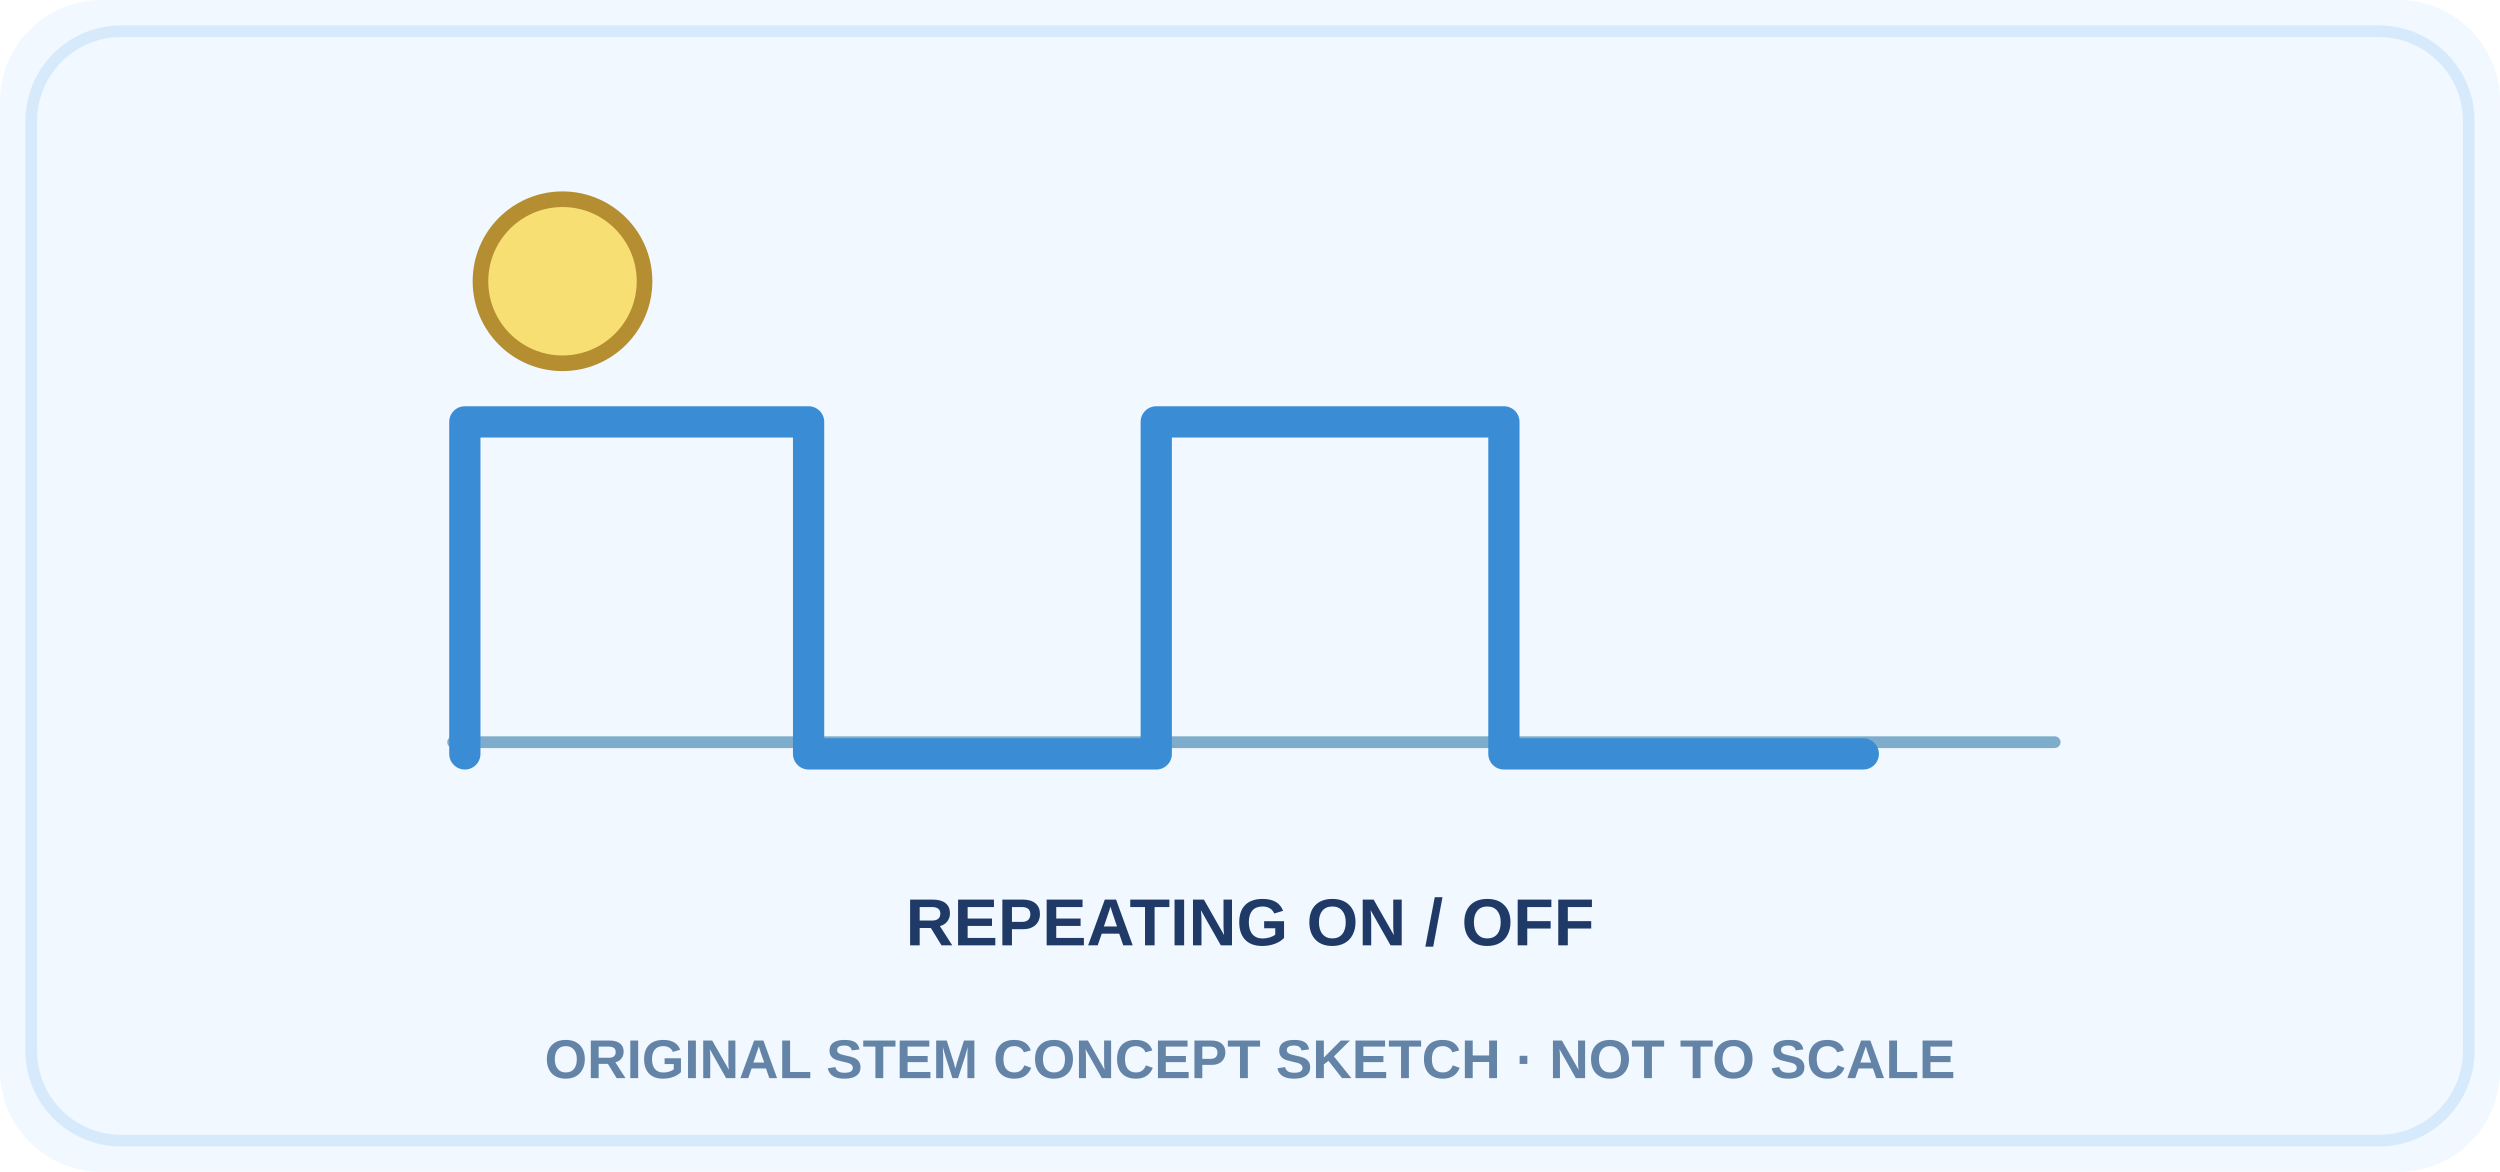
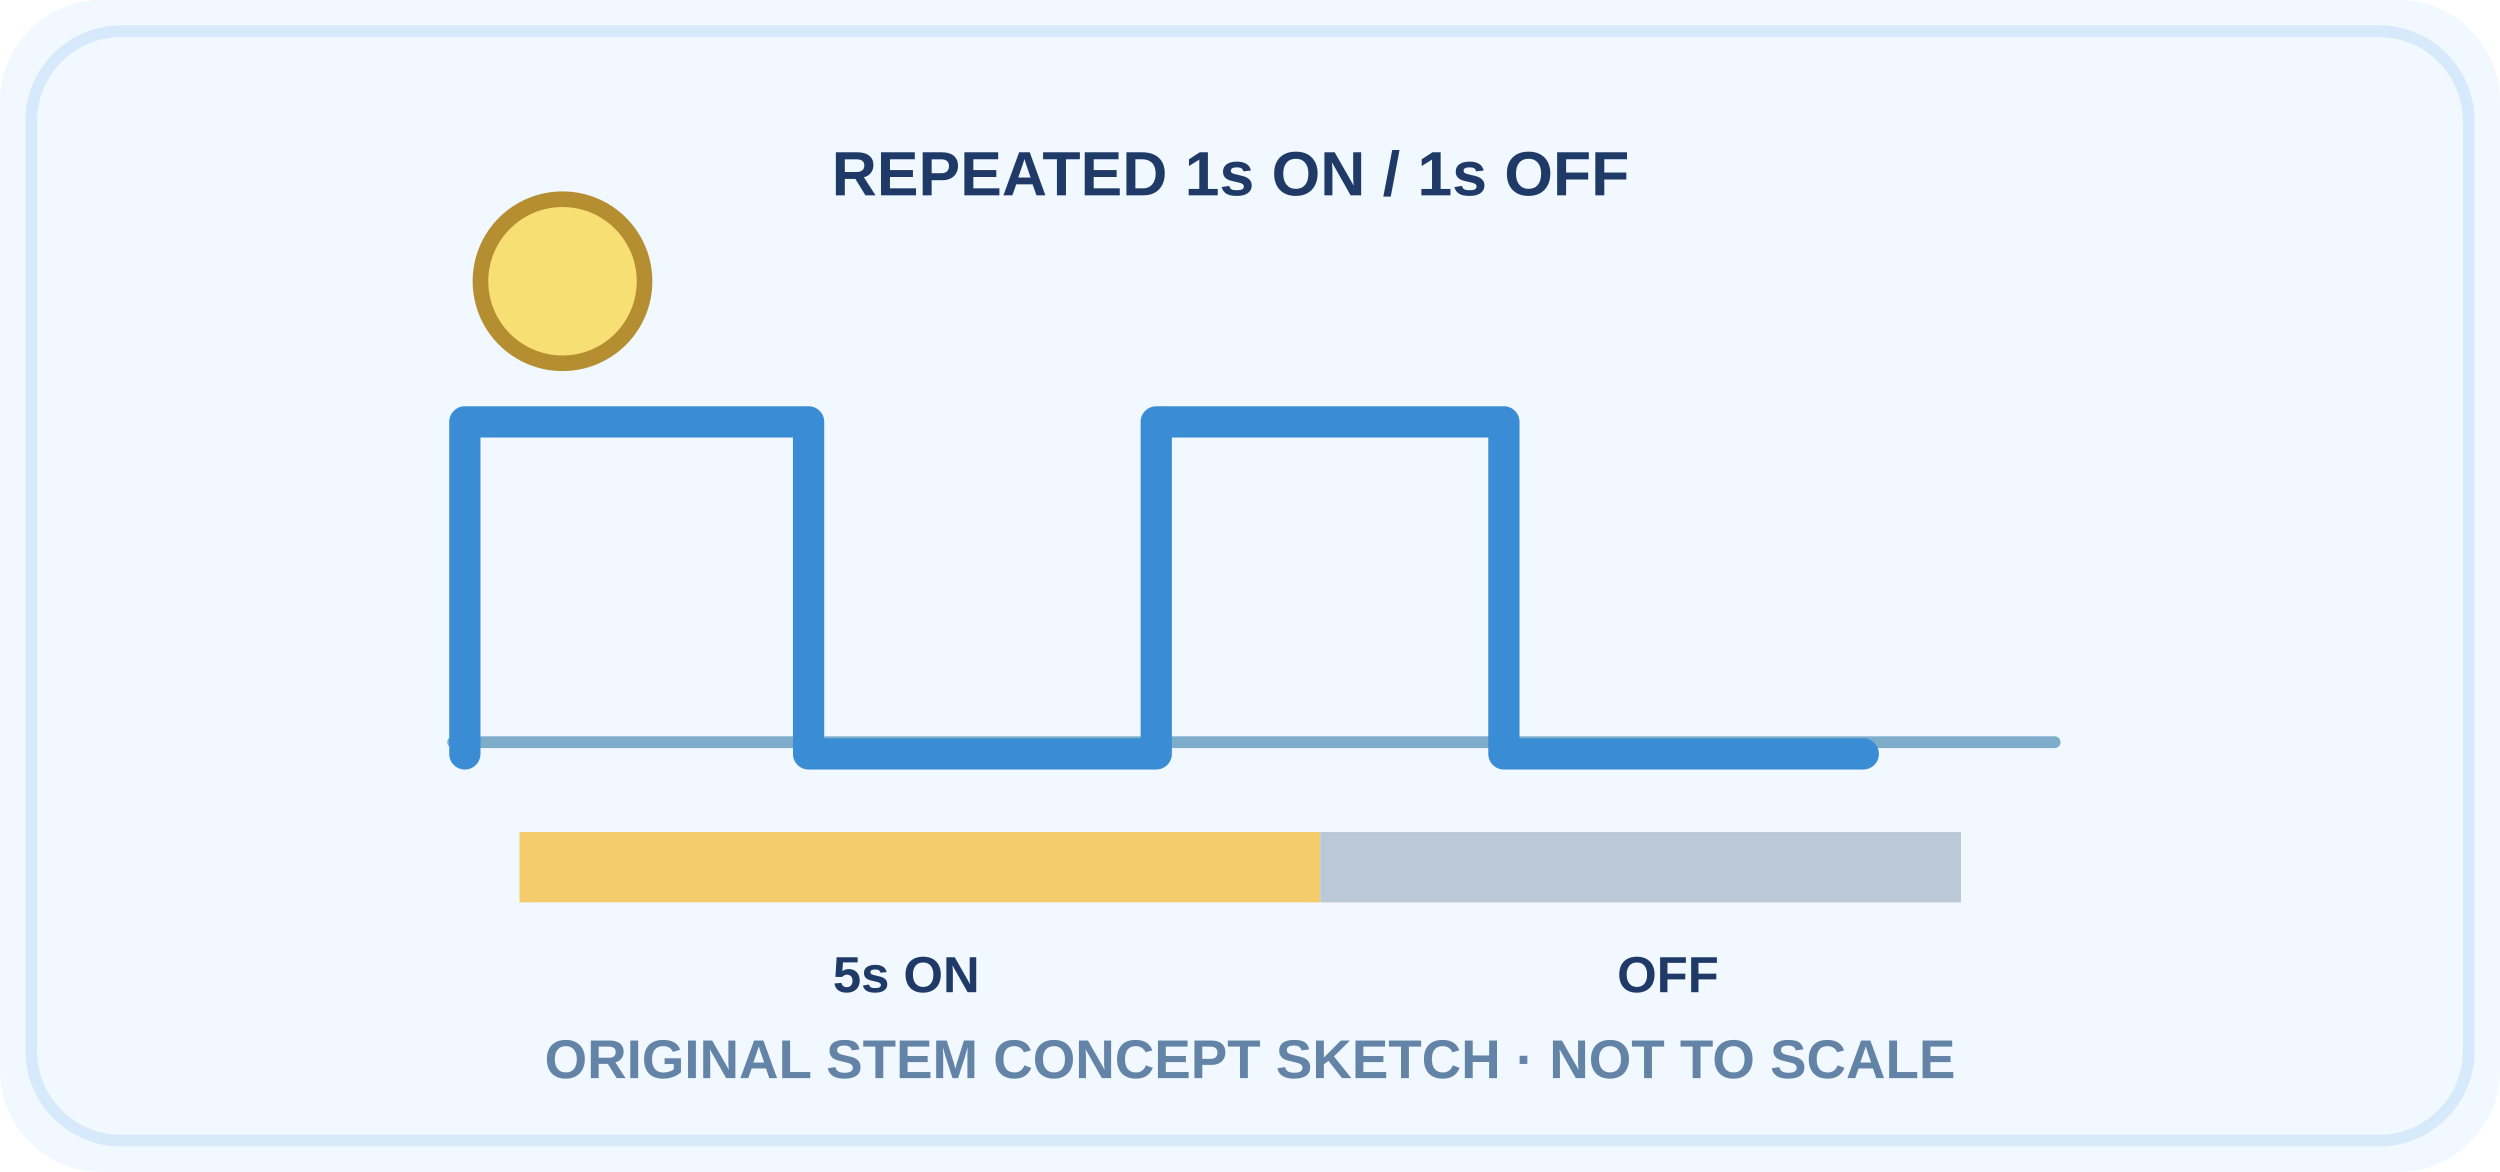
<svg xmlns="http://www.w3.org/2000/svg" viewBox="0 0 640 300" role="img" aria-label="Original instructional diagram for Corridor Lamp">
  <defs>
    <marker id="arrow-f3a635" markerWidth="9" markerHeight="9" refX="8" refY="4" orient="auto">
      <path d="M0 0 L8 4 L0 8Z" fill="#f3a635" />
    </marker>
  </defs>
  <rect width="640" height="300" rx="26" fill="#f1f8ff" />
  <rect x="8" y="8" width="624" height="284" rx="23" stroke="#d7eafb" stroke-width="3" fill="none" />
  <line x1="116" y1="190" x2="526" y2="190" stroke="#7eaccb" stroke-width="3" stroke-linecap="round" />
  <path d="M119 193 L119 108 L207 108 L207 193 L296 193 L296 108 L385 108 L385 193 L477 193" fill="none" stroke="#3a8dd4" stroke-width="8" stroke-linecap="round" stroke-linejoin="round" />
  <circle cx="144" cy="72" r="21" fill="#f7df73" stroke="#b48e30" stroke-width="4" />
-   <text x="320" y="242" font-family="Arial,Helvetica,sans-serif" font-size="17" fill="#203a68" font-weight="700" text-anchor="middle">REPEATING ON / OFF</text>
+   <text x="315" y="50" text-anchor="middle" font-size="16" font-family="Arial,Helvetica,sans-serif" font-weight="700" fill="#203a68">REPEATED 1s ON / 1s OFF</text>
+   <rect x="133" y="213" width="205" height="18" fill="#f4cb6b" />
+   <rect x="338" y="213" width="164" height="18" fill="#bac8d8" />
+   <text x="232" y="254" text-anchor="middle" font-size="13" font-family="Arial,Helvetica,sans-serif" font-weight="700" fill="#203a68">5s ON</text>
+   <text x="427" y="254" text-anchor="middle" font-size="13" font-family="Arial,Helvetica,sans-serif" font-weight="700" fill="#203a68">OFF</text>
  <text x="320" y="276" font-family="Arial,Helvetica,sans-serif" font-size="14" fill="#6484a7" font-weight="600" text-anchor="middle">ORIGINAL STEM CONCEPT SKETCH · NOT TO SCALE</text>
</svg>
